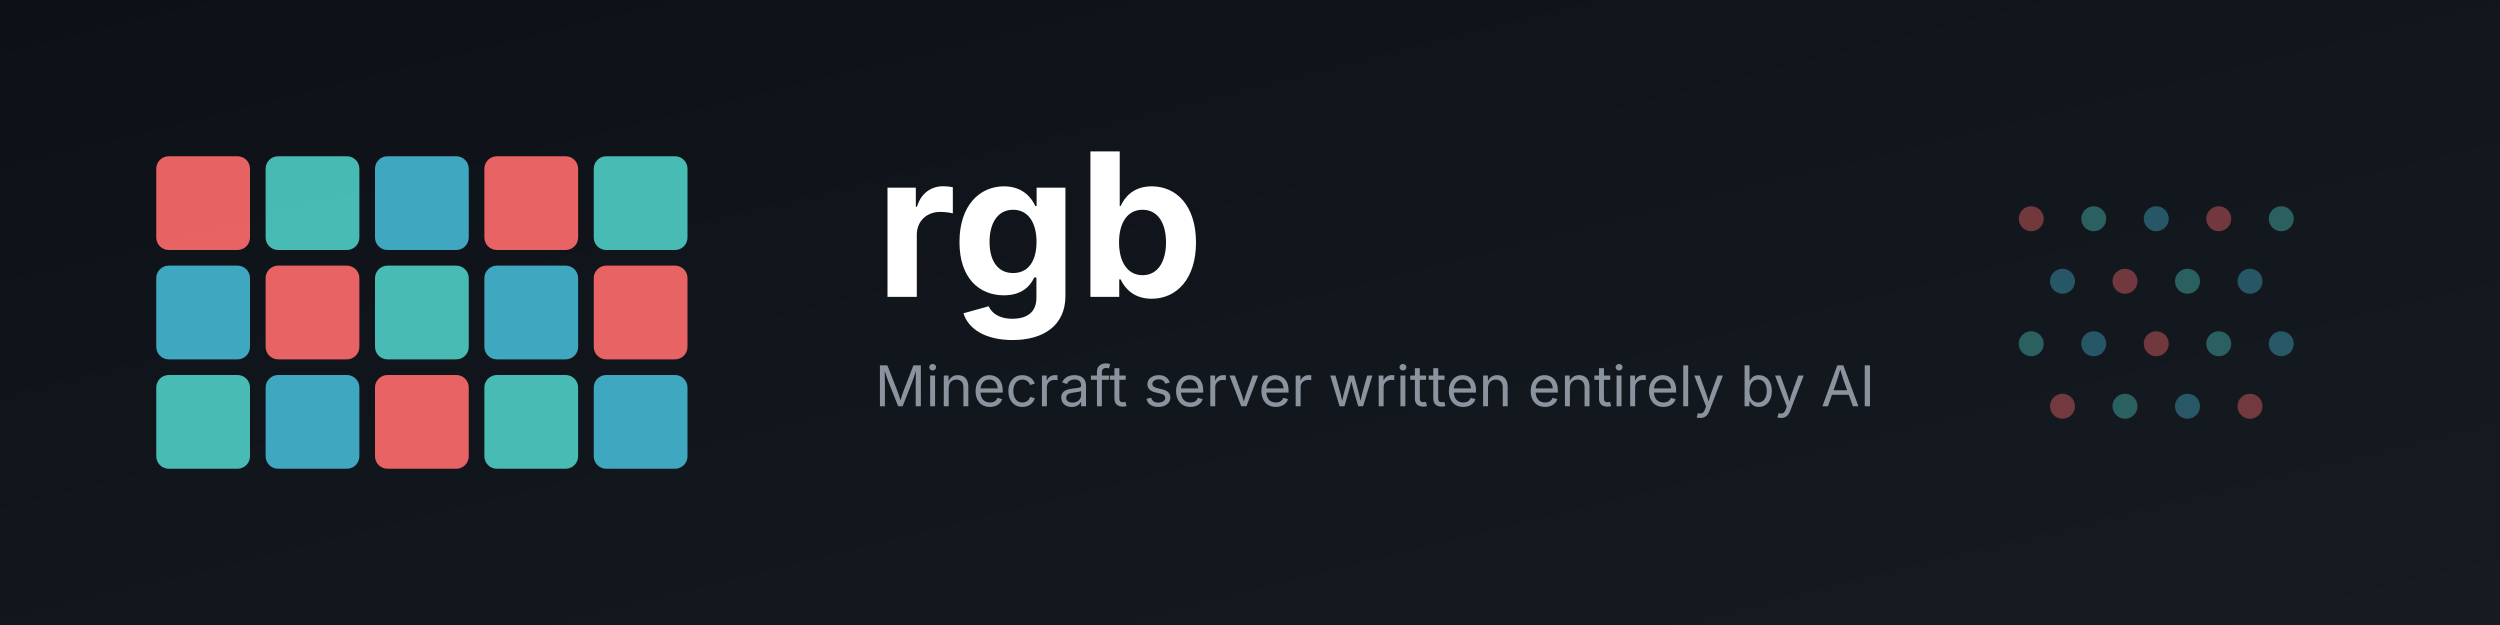
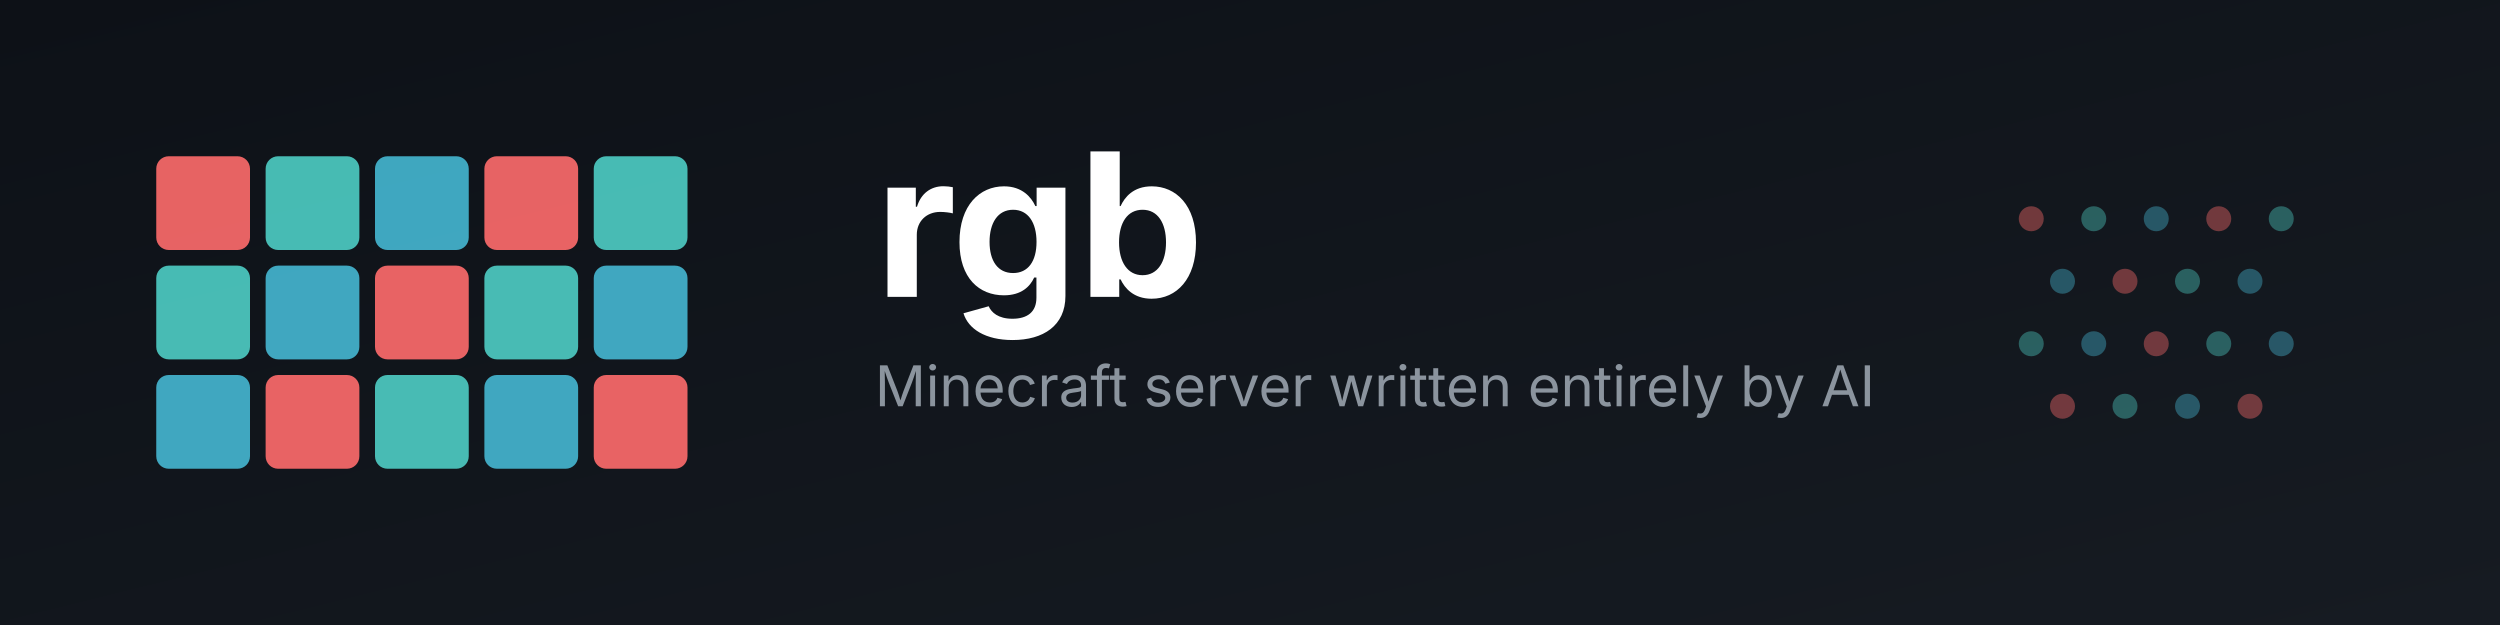
<svg xmlns="http://www.w3.org/2000/svg" viewBox="0 0 800 200">
  <defs>
    <linearGradient id="bg" x1="0%" y1="0%" x2="100%" y2="100%">
      <stop offset="0%" style="stop-color:#0d1117" />
      <stop offset="100%" style="stop-color:#161b22" />
    </linearGradient>
  </defs>
  <rect width="800" height="200" fill="url(#bg)" />
  <g opacity="0.9">
    <rect x="50" y="50" width="30" height="30" fill="#ff6b6b" rx="4" />
    <rect x="85" y="50" width="30" height="30" fill="#4ecdc4" rx="4" />
    <rect x="120" y="50" width="30" height="30" fill="#45b7d1" rx="4" />
    <rect x="155" y="50" width="30" height="30" fill="#ff6b6b" rx="4" />
    <rect x="190" y="50" width="30" height="30" fill="#4ecdc4" rx="4" />
-     <rect x="50" y="85" width="30" height="30" fill="#45b7d1" rx="4" />
-     <rect x="85" y="85" width="30" height="30" fill="#ff6b6b" rx="4" />
-     <rect x="120" y="85" width="30" height="30" fill="#4ecdc4" rx="4" />
-     <rect x="155" y="85" width="30" height="30" fill="#45b7d1" rx="4" />
-     <rect x="190" y="85" width="30" height="30" fill="#ff6b6b" rx="4" />
-     <rect x="50" y="120" width="30" height="30" fill="#4ecdc4" rx="4" />
-     <rect x="85" y="120" width="30" height="30" fill="#45b7d1" rx="4" />
-     <rect x="120" y="120" width="30" height="30" fill="#ff6b6b" rx="4" />
-     <rect x="155" y="120" width="30" height="30" fill="#4ecdc4" rx="4" />
-     <rect x="190" y="120" width="30" height="30" fill="#45b7d1" rx="4" />
+     <rect x="50" y="85" width="30" height="30" fill="#4ecdc4" rx="4" />
+     <rect x="85" y="85" width="30" height="30" fill="#45b7d1" rx="4" />
+     <rect x="120" y="85" width="30" height="30" fill="#ff6b6b" rx="4" />
+     <rect x="155" y="85" width="30" height="30" fill="#4ecdc4" rx="4" />
+     <rect x="190" y="85" width="30" height="30" fill="#45b7d1" rx="4" />
+     <rect x="50" y="120" width="30" height="30" fill="#45b7d1" rx="4" />
+     <rect x="85" y="120" width="30" height="30" fill="#ff6b6b" rx="4" />
+     <rect x="120" y="120" width="30" height="30" fill="#4ecdc4" rx="4" />
+     <rect x="155" y="120" width="30" height="30" fill="#45b7d1" rx="4" />
+     <rect x="190" y="120" width="30" height="30" fill="#ff6b6b" rx="4" />
  </g>
  <text x="280" y="95" font-family="system-ui, -apple-system, sans-serif" font-size="64" font-weight="700" fill="#ffffff">rgb</text>
  <text x="280" y="130" font-family="system-ui, -apple-system, sans-serif" font-size="18" fill="#8b949e">Minecraft server written entirely by AI</text>
  <g opacity="0.4">
    <circle cx="650" cy="70" r="4" fill="#ff6b6b" />
    <circle cx="670" cy="70" r="4" fill="#4ecdc4" />
    <circle cx="690" cy="70" r="4" fill="#45b7d1" />
    <circle cx="710" cy="70" r="4" fill="#ff6b6b" />
    <circle cx="730" cy="70" r="4" fill="#4ecdc4" />
    <circle cx="660" cy="90" r="4" fill="#45b7d1" />
    <circle cx="680" cy="90" r="4" fill="#ff6b6b" />
    <circle cx="700" cy="90" r="4" fill="#4ecdc4" />
    <circle cx="720" cy="90" r="4" fill="#45b7d1" />
    <circle cx="650" cy="110" r="4" fill="#4ecdc4" />
    <circle cx="670" cy="110" r="4" fill="#45b7d1" />
    <circle cx="690" cy="110" r="4" fill="#ff6b6b" />
    <circle cx="710" cy="110" r="4" fill="#4ecdc4" />
    <circle cx="730" cy="110" r="4" fill="#45b7d1" />
    <circle cx="660" cy="130" r="4" fill="#ff6b6b" />
    <circle cx="680" cy="130" r="4" fill="#4ecdc4" />
    <circle cx="700" cy="130" r="4" fill="#45b7d1" />
    <circle cx="720" cy="130" r="4" fill="#ff6b6b" />
  </g>
</svg>
